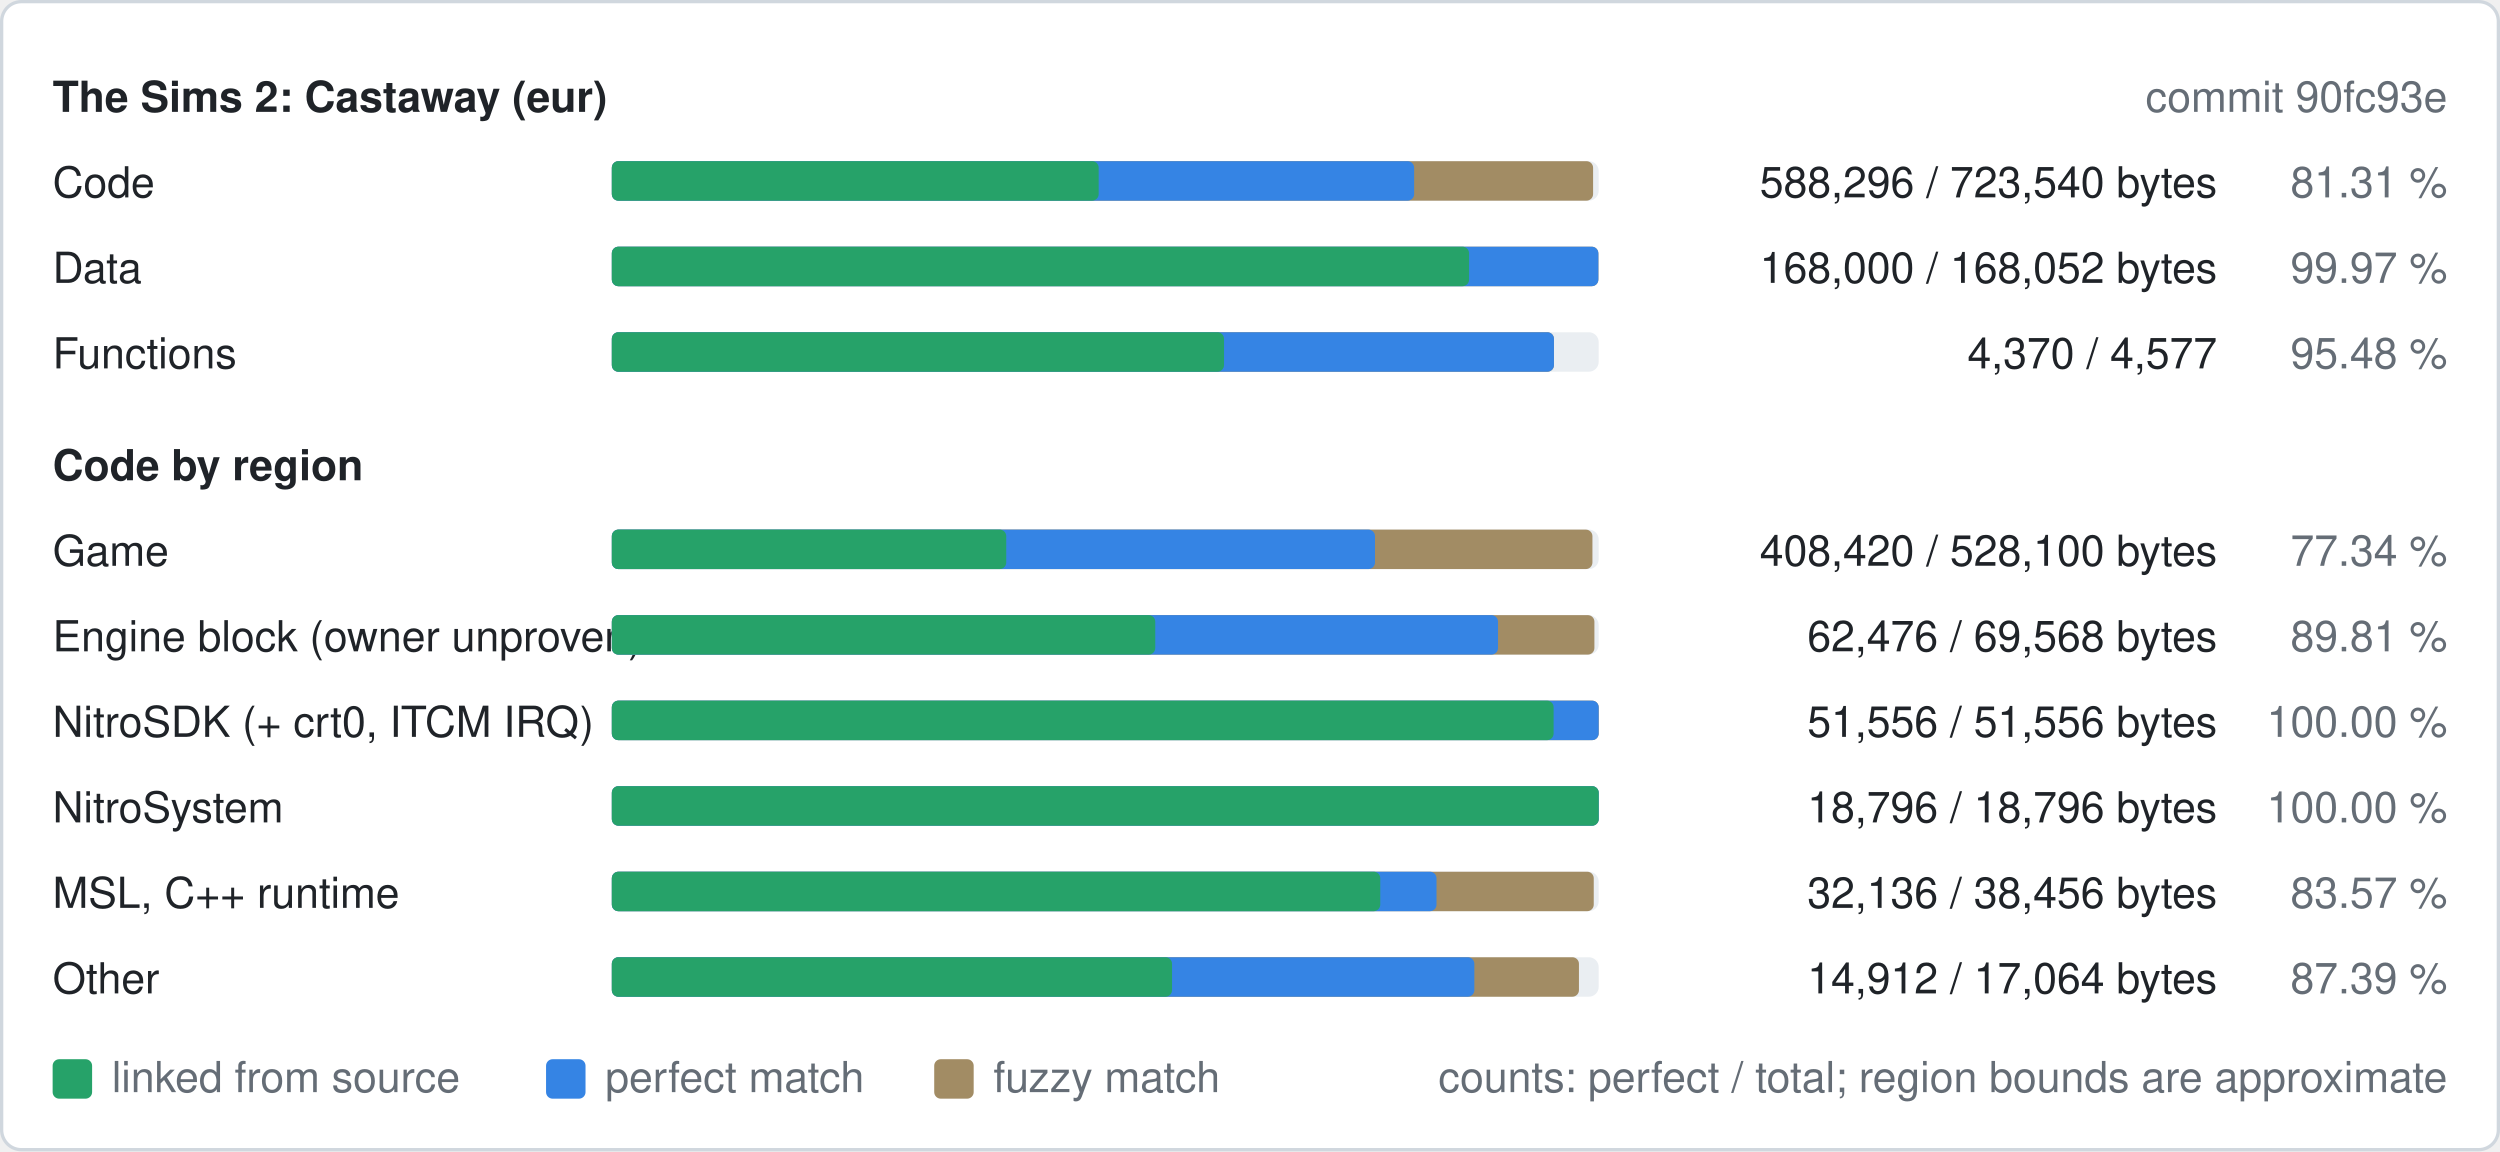
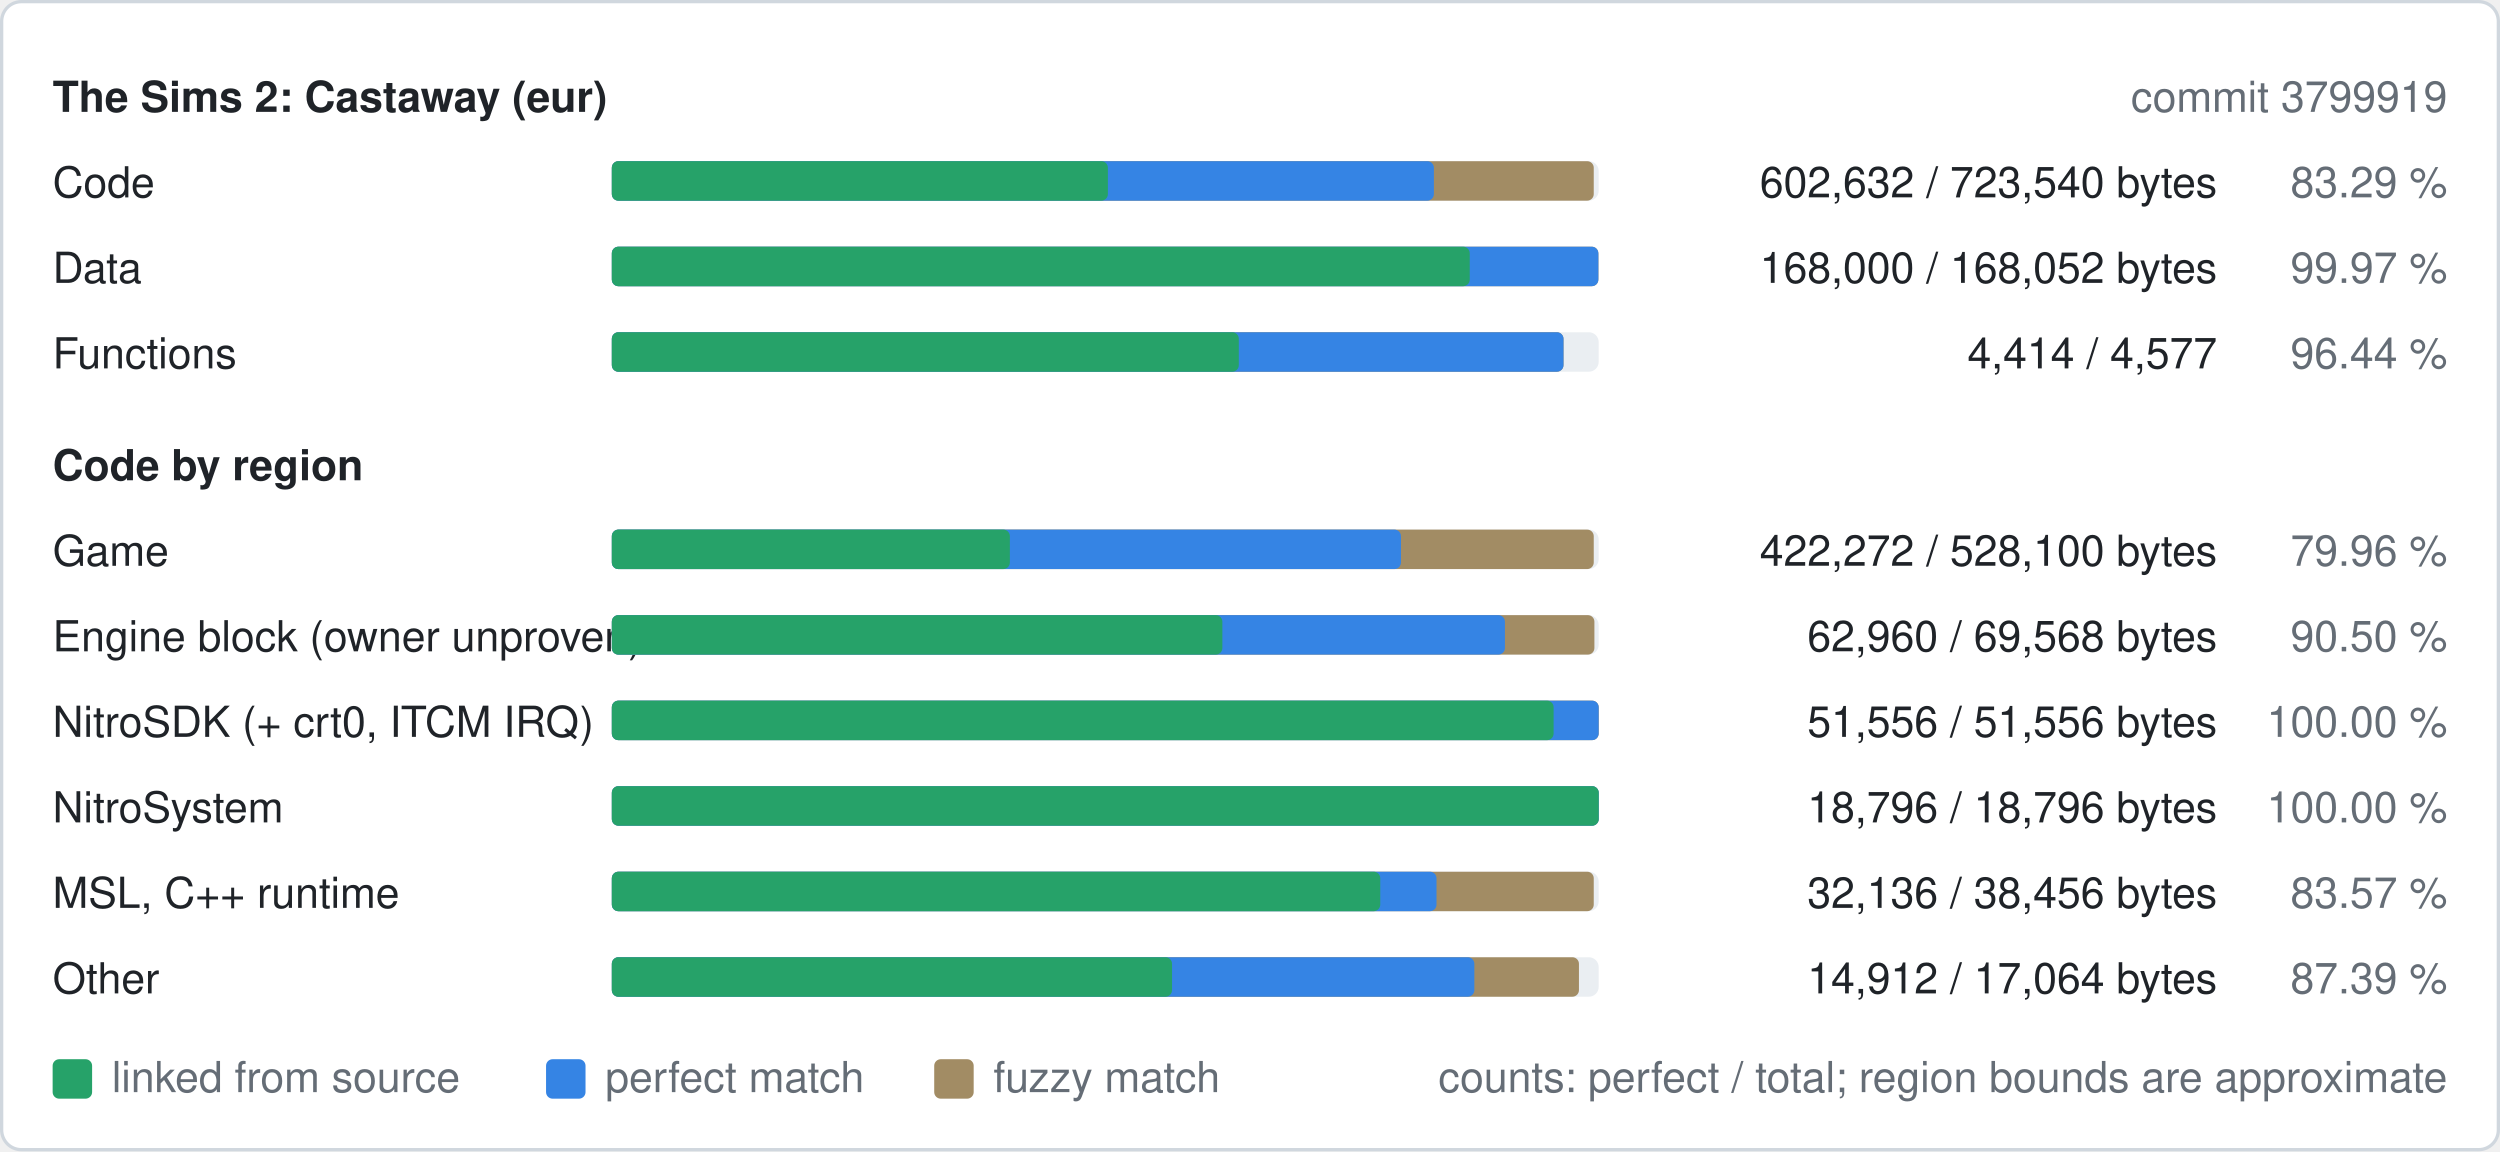
<svg xmlns="http://www.w3.org/2000/svg" width="760" height="350" viewBox="0 0 760 350" role="img" aria-label="Decompilation progress of eur">
  <style>
text{font-family:-apple-system,BlinkMacSystemFont,"Segoe UI",Helvetica,Arial,sans-serif;font-size:13px}
.b{font-weight:600}
.bg{fill:#ffffff;stroke:#d0d7de}.t{fill:#1f2328}.m{fill:#656d76}.track{fill:#eaeef2}.fuzzy{fill:#a28c64}.perfect{fill:#3584e4}.linked{fill:#26a269}
@media (prefers-color-scheme: dark){.bg{fill:#0d1117;stroke:#30363d}.t{fill:#e6edf3}.m{fill:#8d96a0}.track{fill:#21262d}.fuzzy{fill:#a28c64}.perfect{fill:#3584e4}.linked{fill:#2ec27e}}
</style>
  <rect class="bg" x="0.5" y="0.5" width="759" height="349" rx="6" />
  <text class="t b" x="16" y="34">The Sims 2: Castaway (eur)</text>
-   <text class="m" x="744" y="34" text-anchor="end">commit 90fc93e</text>
+   <text class="m" x="744" y="34" text-anchor="end">commit 3799919</text>
  <text class="t" x="16" y="60">Code</text>
  <rect class="track" x="186" y="49" width="300" height="12" rx="3" />
-   <rect class="fuzzy" x="186" y="49" width="298.3" height="12" rx="2" />
-   <rect class="perfect" x="186" y="49" width="243.9" height="12" rx="2" />
-   <rect class="linked" x="186" y="49" width="148.0" height="12" rx="2" />
-   <text class="t" x="674" y="60" text-anchor="end">588,296 / 723,540 bytes</text>
-   <text class="m" x="744" y="60" text-anchor="end">81.31 %</text>
+   <rect class="fuzzy" x="186" y="49" width="298.5" height="12" rx="2" />
+   <rect class="perfect" x="186" y="49" width="249.9" height="12" rx="2" />
+   <rect class="linked" x="186" y="49" width="150.8" height="12" rx="2" />
+   <text class="t" x="674" y="60" text-anchor="end">602,632 / 723,540 bytes</text>
+   <text class="m" x="744" y="60" text-anchor="end">83.29 %</text>
  <text class="t" x="16" y="86">Data</text>
  <rect class="track" x="186" y="75" width="300" height="12" rx="3" />
  <rect class="fuzzy" x="186" y="75" width="299.9" height="12" rx="2" />
  <rect class="perfect" x="186" y="75" width="299.9" height="12" rx="2" />
-   <rect class="linked" x="186" y="75" width="260.6" height="12" rx="2" />
+   <rect class="linked" x="186" y="75" width="260.8" height="12" rx="2" />
  <text class="t" x="674" y="86" text-anchor="end">168,000 / 168,052 bytes</text>
  <text class="m" x="744" y="86" text-anchor="end">99.97 %</text>
  <text class="t" x="16" y="112">Functions</text>
  <rect class="track" x="186" y="101" width="300" height="12" rx="3" />
-   <rect class="fuzzy" x="186" y="101" width="286.4" height="12" rx="2" />
-   <rect class="perfect" x="186" y="101" width="286.4" height="12" rx="2" />
-   <rect class="linked" x="186" y="101" width="186.1" height="12" rx="2" />
-   <text class="t" x="674" y="112" text-anchor="end">4,370 / 4,577</text>
-   <text class="m" x="744" y="112" text-anchor="end">95.48 %</text>
+   <rect class="fuzzy" x="186" y="101" width="289.3" height="12" rx="2" />
+   <rect class="perfect" x="186" y="101" width="289.3" height="12" rx="2" />
+   <rect class="linked" x="186" y="101" width="190.6" height="12" rx="2" />
+   <text class="t" x="674" y="112" text-anchor="end">4,414 / 4,577</text>
+   <text class="m" x="744" y="112" text-anchor="end">96.44 %</text>
  <text class="t b" x="16" y="146">Code by region</text>
  <text class="t" x="16" y="172">Game</text>
  <rect class="track" x="186" y="161" width="300" height="12" rx="3" />
-   <rect class="fuzzy" x="186" y="161" width="298.1" height="12" rx="2" />
-   <rect class="perfect" x="186" y="161" width="232.0" height="12" rx="2" />
-   <rect class="linked" x="186" y="161" width="119.9" height="12" rx="2" />
-   <text class="t" x="674" y="172" text-anchor="end">408,420 / 528,100 bytes</text>
-   <text class="m" x="744" y="172" text-anchor="end">77.34 %</text>
+   <rect class="fuzzy" x="186" y="161" width="298.5" height="12" rx="2" />
+   <rect class="perfect" x="186" y="161" width="239.9" height="12" rx="2" />
+   <rect class="linked" x="186" y="161" width="121.0" height="12" rx="2" />
+   <text class="t" x="674" y="172" text-anchor="end">422,272 / 528,100 bytes</text>
+   <text class="m" x="744" y="172" text-anchor="end">79.96 %</text>
  <text class="t" x="16" y="198">Engine block (owner unproven)</text>
  <rect class="track" x="186" y="187" width="300" height="12" rx="3" />
  <rect class="fuzzy" x="186" y="187" width="298.7" height="12" rx="2" />
-   <rect class="perfect" x="186" y="187" width="269.4" height="12" rx="2" />
-   <rect class="linked" x="186" y="187" width="165.2" height="12" rx="2" />
-   <text class="t" x="674" y="198" text-anchor="end">62,476 / 69,568 bytes</text>
-   <text class="m" x="744" y="198" text-anchor="end">89.81 %</text>
+   <rect class="perfect" x="186" y="187" width="271.5" height="12" rx="2" />
+   <rect class="linked" x="186" y="187" width="185.6" height="12" rx="2" />
+   <text class="t" x="674" y="198" text-anchor="end">62,960 / 69,568 bytes</text>
+   <text class="m" x="744" y="198" text-anchor="end">90.50 %</text>
  <text class="t" x="16" y="224">NitroSDK (+ crt0, ITCM IRQ)</text>
  <rect class="track" x="186" y="213" width="300" height="12" rx="3" />
  <rect class="fuzzy" x="186" y="213" width="300.0" height="12" rx="2" />
  <rect class="perfect" x="186" y="213" width="300.0" height="12" rx="2" />
  <rect class="linked" x="186" y="213" width="286.3" height="12" rx="2" />
  <text class="t" x="674" y="224" text-anchor="end">51,556 / 51,556 bytes</text>
  <text class="m" x="744" y="224" text-anchor="end">100.00 %</text>
  <text class="t" x="16" y="250">NitroSystem</text>
  <rect class="track" x="186" y="239" width="300" height="12" rx="3" />
  <rect class="fuzzy" x="186" y="239" width="300.0" height="12" rx="2" />
  <rect class="perfect" x="186" y="239" width="300.0" height="12" rx="2" />
  <rect class="linked" x="186" y="239" width="300.0" height="12" rx="2" />
  <text class="t" x="674" y="250" text-anchor="end">18,796 / 18,796 bytes</text>
  <text class="m" x="744" y="250" text-anchor="end">100.00 %</text>
  <text class="t" x="16" y="276">MSL, C++ runtime</text>
  <rect class="track" x="186" y="265" width="300" height="12" rx="3" />
  <rect class="fuzzy" x="186" y="265" width="298.5" height="12" rx="2" />
  <rect class="perfect" x="186" y="265" width="250.7" height="12" rx="2" />
  <rect class="linked" x="186" y="265" width="233.6" height="12" rx="2" />
  <text class="t" x="674" y="276" text-anchor="end">32,136 / 38,456 bytes</text>
  <text class="m" x="744" y="276" text-anchor="end">83.57 %</text>
  <text class="t" x="16" y="302">Other</text>
  <rect class="track" x="186" y="291" width="300" height="12" rx="3" />
  <rect class="fuzzy" x="186" y="291" width="294.0" height="12" rx="2" />
  <rect class="perfect" x="186" y="291" width="262.2" height="12" rx="2" />
  <rect class="linked" x="186" y="291" width="170.3" height="12" rx="2" />
  <text class="t" x="674" y="302" text-anchor="end">14,912 / 17,064 bytes</text>
  <text class="m" x="744" y="302" text-anchor="end">87.39 %</text>
  <rect class="linked" x="16" y="322" width="12" height="12" rx="2" />
  <text class="m" x="34" y="332">linked from source</text>
  <rect class="perfect" x="166" y="322" width="12" height="12" rx="2" />
  <text class="m" x="184" y="332">perfect match</text>
  <rect class="fuzzy" x="284" y="322" width="12" height="12" rx="2" />
  <text class="m" x="302" y="332">fuzzy match</text>
  <text class="m" x="744" y="332" text-anchor="end">counts: perfect / total; region bounds are approximate</text>
</svg>
